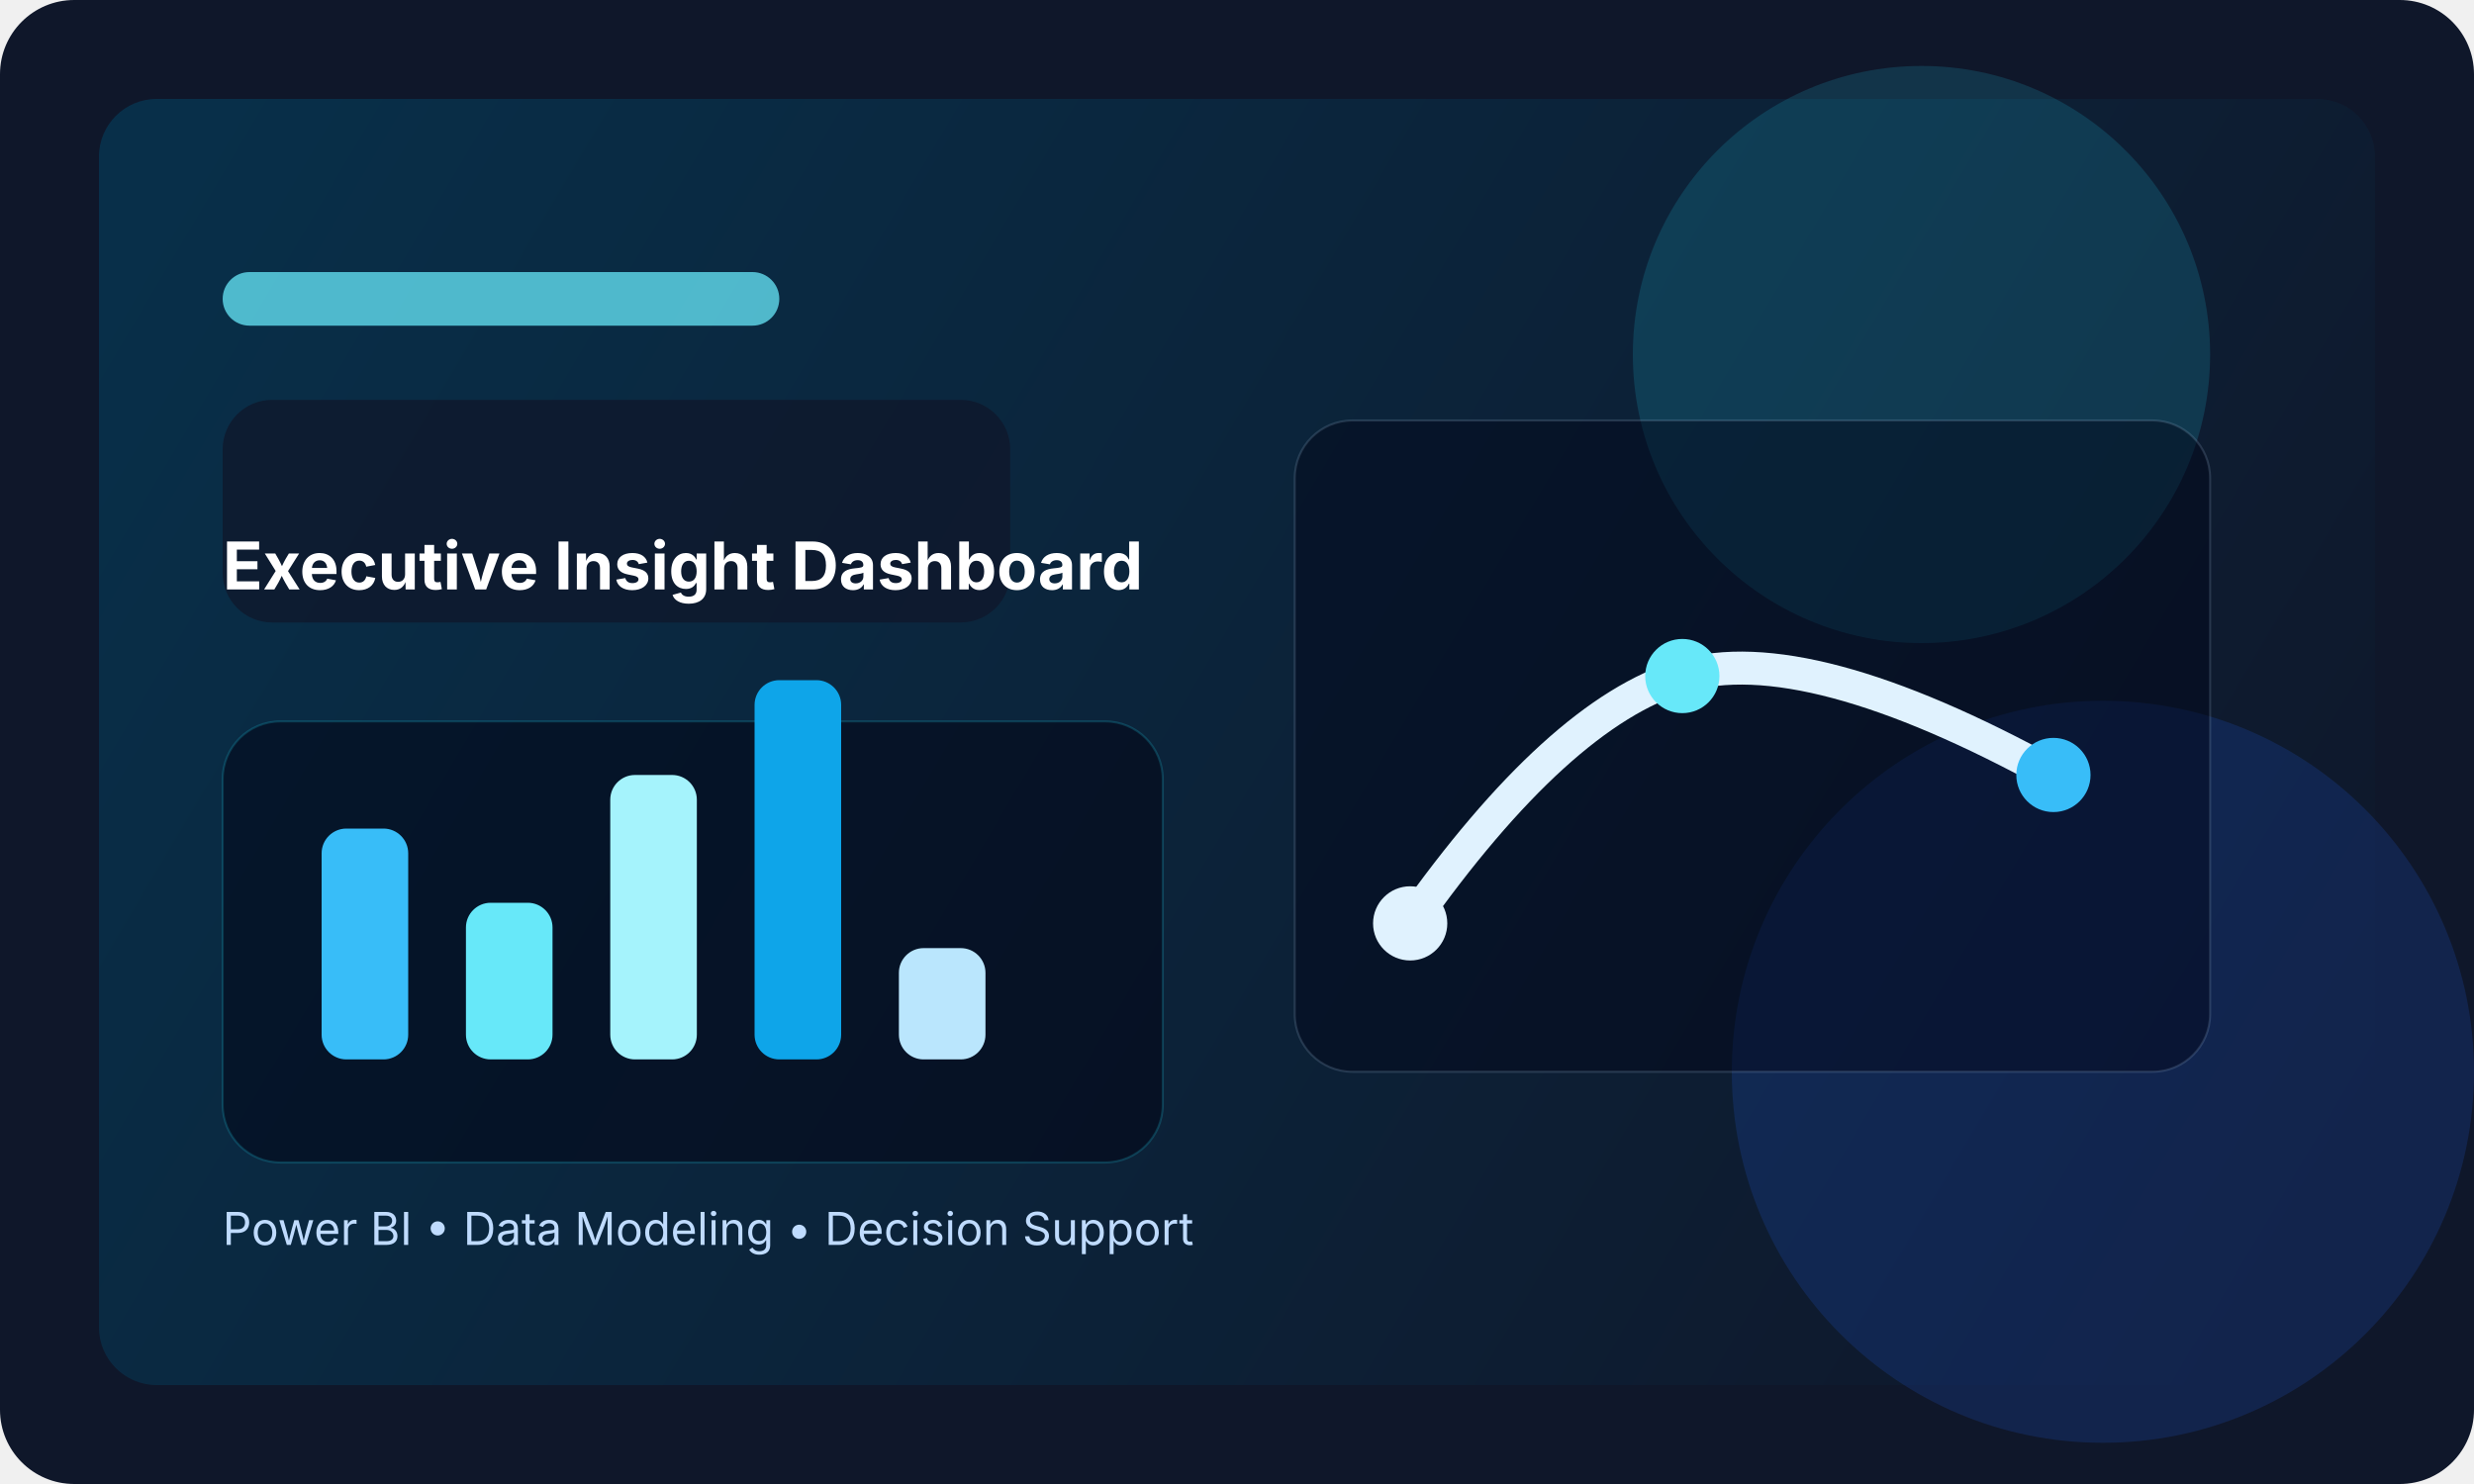
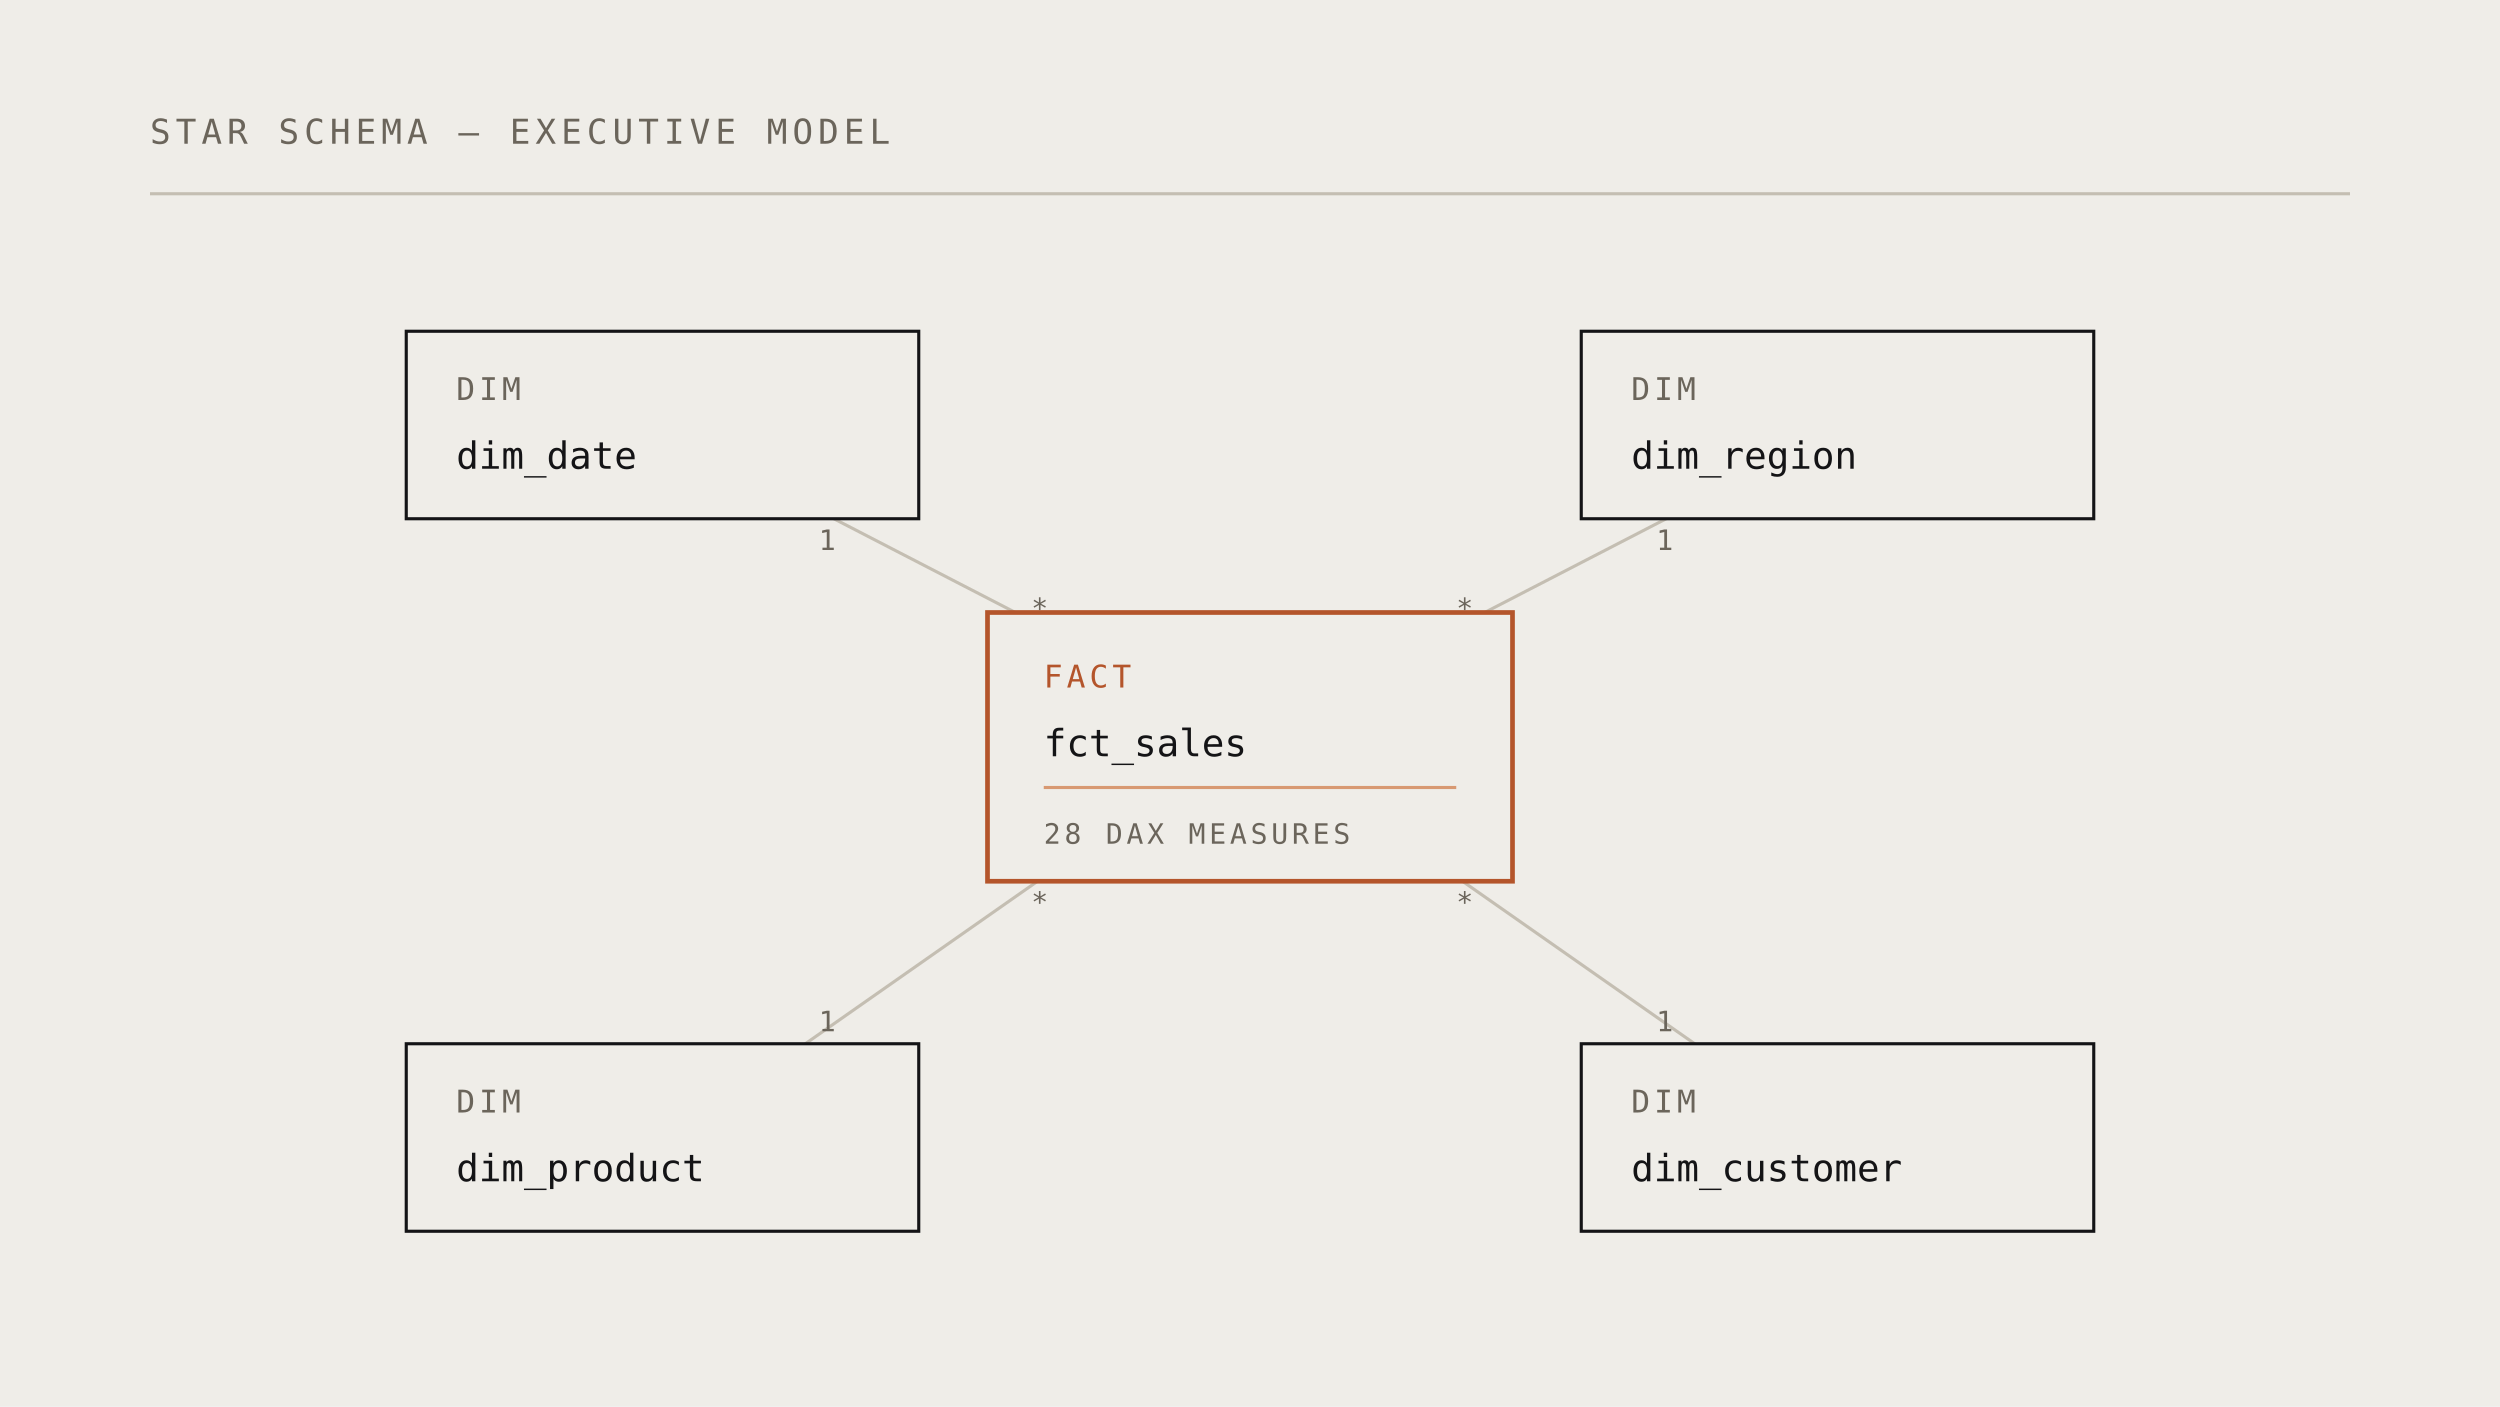
- <svg xmlns="http://www.w3.org/2000/svg" width="1200" height="720" viewBox="0 0 1200 720" fill="none">
-   <rect width="1200" height="720" rx="36" fill="#0F172A" />
-   <rect x="48" y="48" width="1104" height="624" rx="28" fill="url(#bg)" />
-   <circle cx="932" cy="172" r="140" fill="#22D3EE" fill-opacity="0.16" />
-   <circle cx="1020" cy="520" r="180" fill="#2563EB" fill-opacity="0.18" />
-   <rect x="108" y="132" width="270" height="26" rx="13" fill="#67E8F9" fill-opacity="0.75" />
-   <rect x="108" y="194" width="382" height="108" rx="24" fill="#0F172A" fill-opacity="0.76" />
-   <rect x="108" y="350" width="456" height="214" rx="28" fill="#020617" fill-opacity="0.58" stroke="#22D3EE" stroke-opacity="0.2" />
-   <rect x="628" y="204" width="444" height="316" rx="28" fill="#020617" fill-opacity="0.48" stroke="#BFDBFE" stroke-opacity="0.16" />
-   <rect x="156" y="402" width="42" height="112" rx="12" fill="#38BDF8" />
-   <rect x="226" y="438" width="42" height="76" rx="12" fill="#67E8F9" />
-   <rect x="296" y="376" width="42" height="138" rx="12" fill="#A5F3FC" />
-   <rect x="366" y="330" width="42" height="184" rx="12" fill="#0EA5E9" />
-   <rect x="436" y="460" width="42" height="54" rx="12" fill="#BAE6FD" />
-   <path d="M684 448C732 380 776 340 816 328C856 316 916 332 996 376" stroke="#E0F2FE" stroke-width="16" stroke-linecap="round" />
-   <circle cx="684" cy="448" r="18" fill="#E0F2FE" />
-   <circle cx="816" cy="328" r="18" fill="#67E8F9" />
-   <circle cx="996" cy="376" r="18" fill="#38BDF8" />
-   <text x="108" y="286" fill="white" font-family="Inter, Arial, sans-serif" font-size="32" font-weight="700">Executive Insight Dashboard</text>
-   <text x="108" y="604" fill="#BFDBFE" font-family="Inter, Arial, sans-serif" font-size="22">Power BI  •  Data Modeling  •  Decision Support</text>
-   <defs>
-     <linearGradient id="bg" x1="92" y1="64" x2="1090" y2="656" gradientUnits="userSpaceOnUse">
-       <stop stop-color="#082F49" />
-       <stop offset="1" stop-color="#0F172A" />
-     </linearGradient>
-   </defs>
+ <svg xmlns="http://www.w3.org/2000/svg" viewBox="0 0 800 450" width="800" height="450" role="img" aria-label="Star schema: a central fact table joined to four dimension tables">
+   <rect width="800" height="450" fill="#EFEDE8" />
+   <g font-family="ui-monospace, SFMono-Regular, Menlo, monospace" font-size="11" letter-spacing="1.6" fill="#6B655B">
+     <text x="48" y="46">STAR SCHEMA — EXECUTIVE MODEL</text>
+   </g>
+   <line x1="48" y1="62" x2="752" y2="62" stroke="#C4BEB2" />
+   <g stroke="#C4BEB2" stroke-width="1">
+     <path d="M232 148 L352 210" fill="none" />
+     <path d="M568 148 L448 210" fill="none" />
+     <path d="M232 352 L352 268" fill="none" />
+     <path d="M568 352 L448 268" fill="none" />
+   </g>
+   <rect x="130" y="106" width="164" height="60" fill="#EFEDE8" stroke="#141416" />
+   <g font-family="ui-monospace, SFMono-Regular, Menlo, monospace" font-size="10" letter-spacing="1.3">
+     <text x="146" y="128" fill="#6B655B">DIM</text>
+     <text x="146" y="150" fill="#141416" font-size="12" letter-spacing="0">dim_date</text>
+   </g>
+   <rect x="506" y="106" width="164" height="60" fill="#EFEDE8" stroke="#141416" />
+   <g font-family="ui-monospace, SFMono-Regular, Menlo, monospace" font-size="10" letter-spacing="1.3">
+     <text x="522" y="128" fill="#6B655B">DIM</text>
+     <text x="522" y="150" fill="#141416" font-size="12" letter-spacing="0">dim_region</text>
+   </g>
+   <rect x="130" y="334" width="164" height="60" fill="#EFEDE8" stroke="#141416" />
+   <g font-family="ui-monospace, SFMono-Regular, Menlo, monospace" font-size="10" letter-spacing="1.3">
+     <text x="146" y="356" fill="#6B655B">DIM</text>
+     <text x="146" y="378" fill="#141416" font-size="12" letter-spacing="0">dim_product</text>
+   </g>
+   <rect x="506" y="334" width="164" height="60" fill="#EFEDE8" stroke="#141416" />
+   <g font-family="ui-monospace, SFMono-Regular, Menlo, monospace" font-size="10" letter-spacing="1.3">
+     <text x="522" y="356" fill="#6B655B">DIM</text>
+     <text x="522" y="378" fill="#141416" font-size="12" letter-spacing="0">dim_customer</text>
+   </g>
+   <rect x="316" y="196" width="168" height="86" fill="#EFEDE8" stroke="#B4552B" stroke-width="1.5" />
+   <g font-family="ui-monospace, SFMono-Regular, Menlo, monospace" font-size="10" letter-spacing="1.3">
+     <text x="334" y="220" fill="#B4552B">FACT</text>
+   </g>
+   <g font-family="ui-monospace, SFMono-Regular, Menlo, monospace" font-size="12" fill="#141416">
+     <text x="334" y="242">fct_sales</text>
+   </g>
+   <line x1="334" y1="252" x2="466" y2="252" stroke="#D89972" />
+   <g font-family="ui-monospace, SFMono-Regular, Menlo, monospace" font-size="9" letter-spacing="1.2" fill="#6B655B">
+     <text x="334" y="270">28 DAX MEASURES</text>
+   </g>
+   <g font-family="ui-monospace, SFMono-Regular, Menlo, monospace" font-size="9" fill="#6B655B">
+     <text x="262" y="176">1</text>
+     <text x="330" y="196">∗</text>
+     <text x="530" y="176">1</text>
+     <text x="466" y="196">∗</text>
+     <text x="262" y="330">1</text>
+     <text x="330" y="290">∗</text>
+     <text x="530" y="330">1</text>
+     <text x="466" y="290">∗</text>
+   </g>
</svg>
